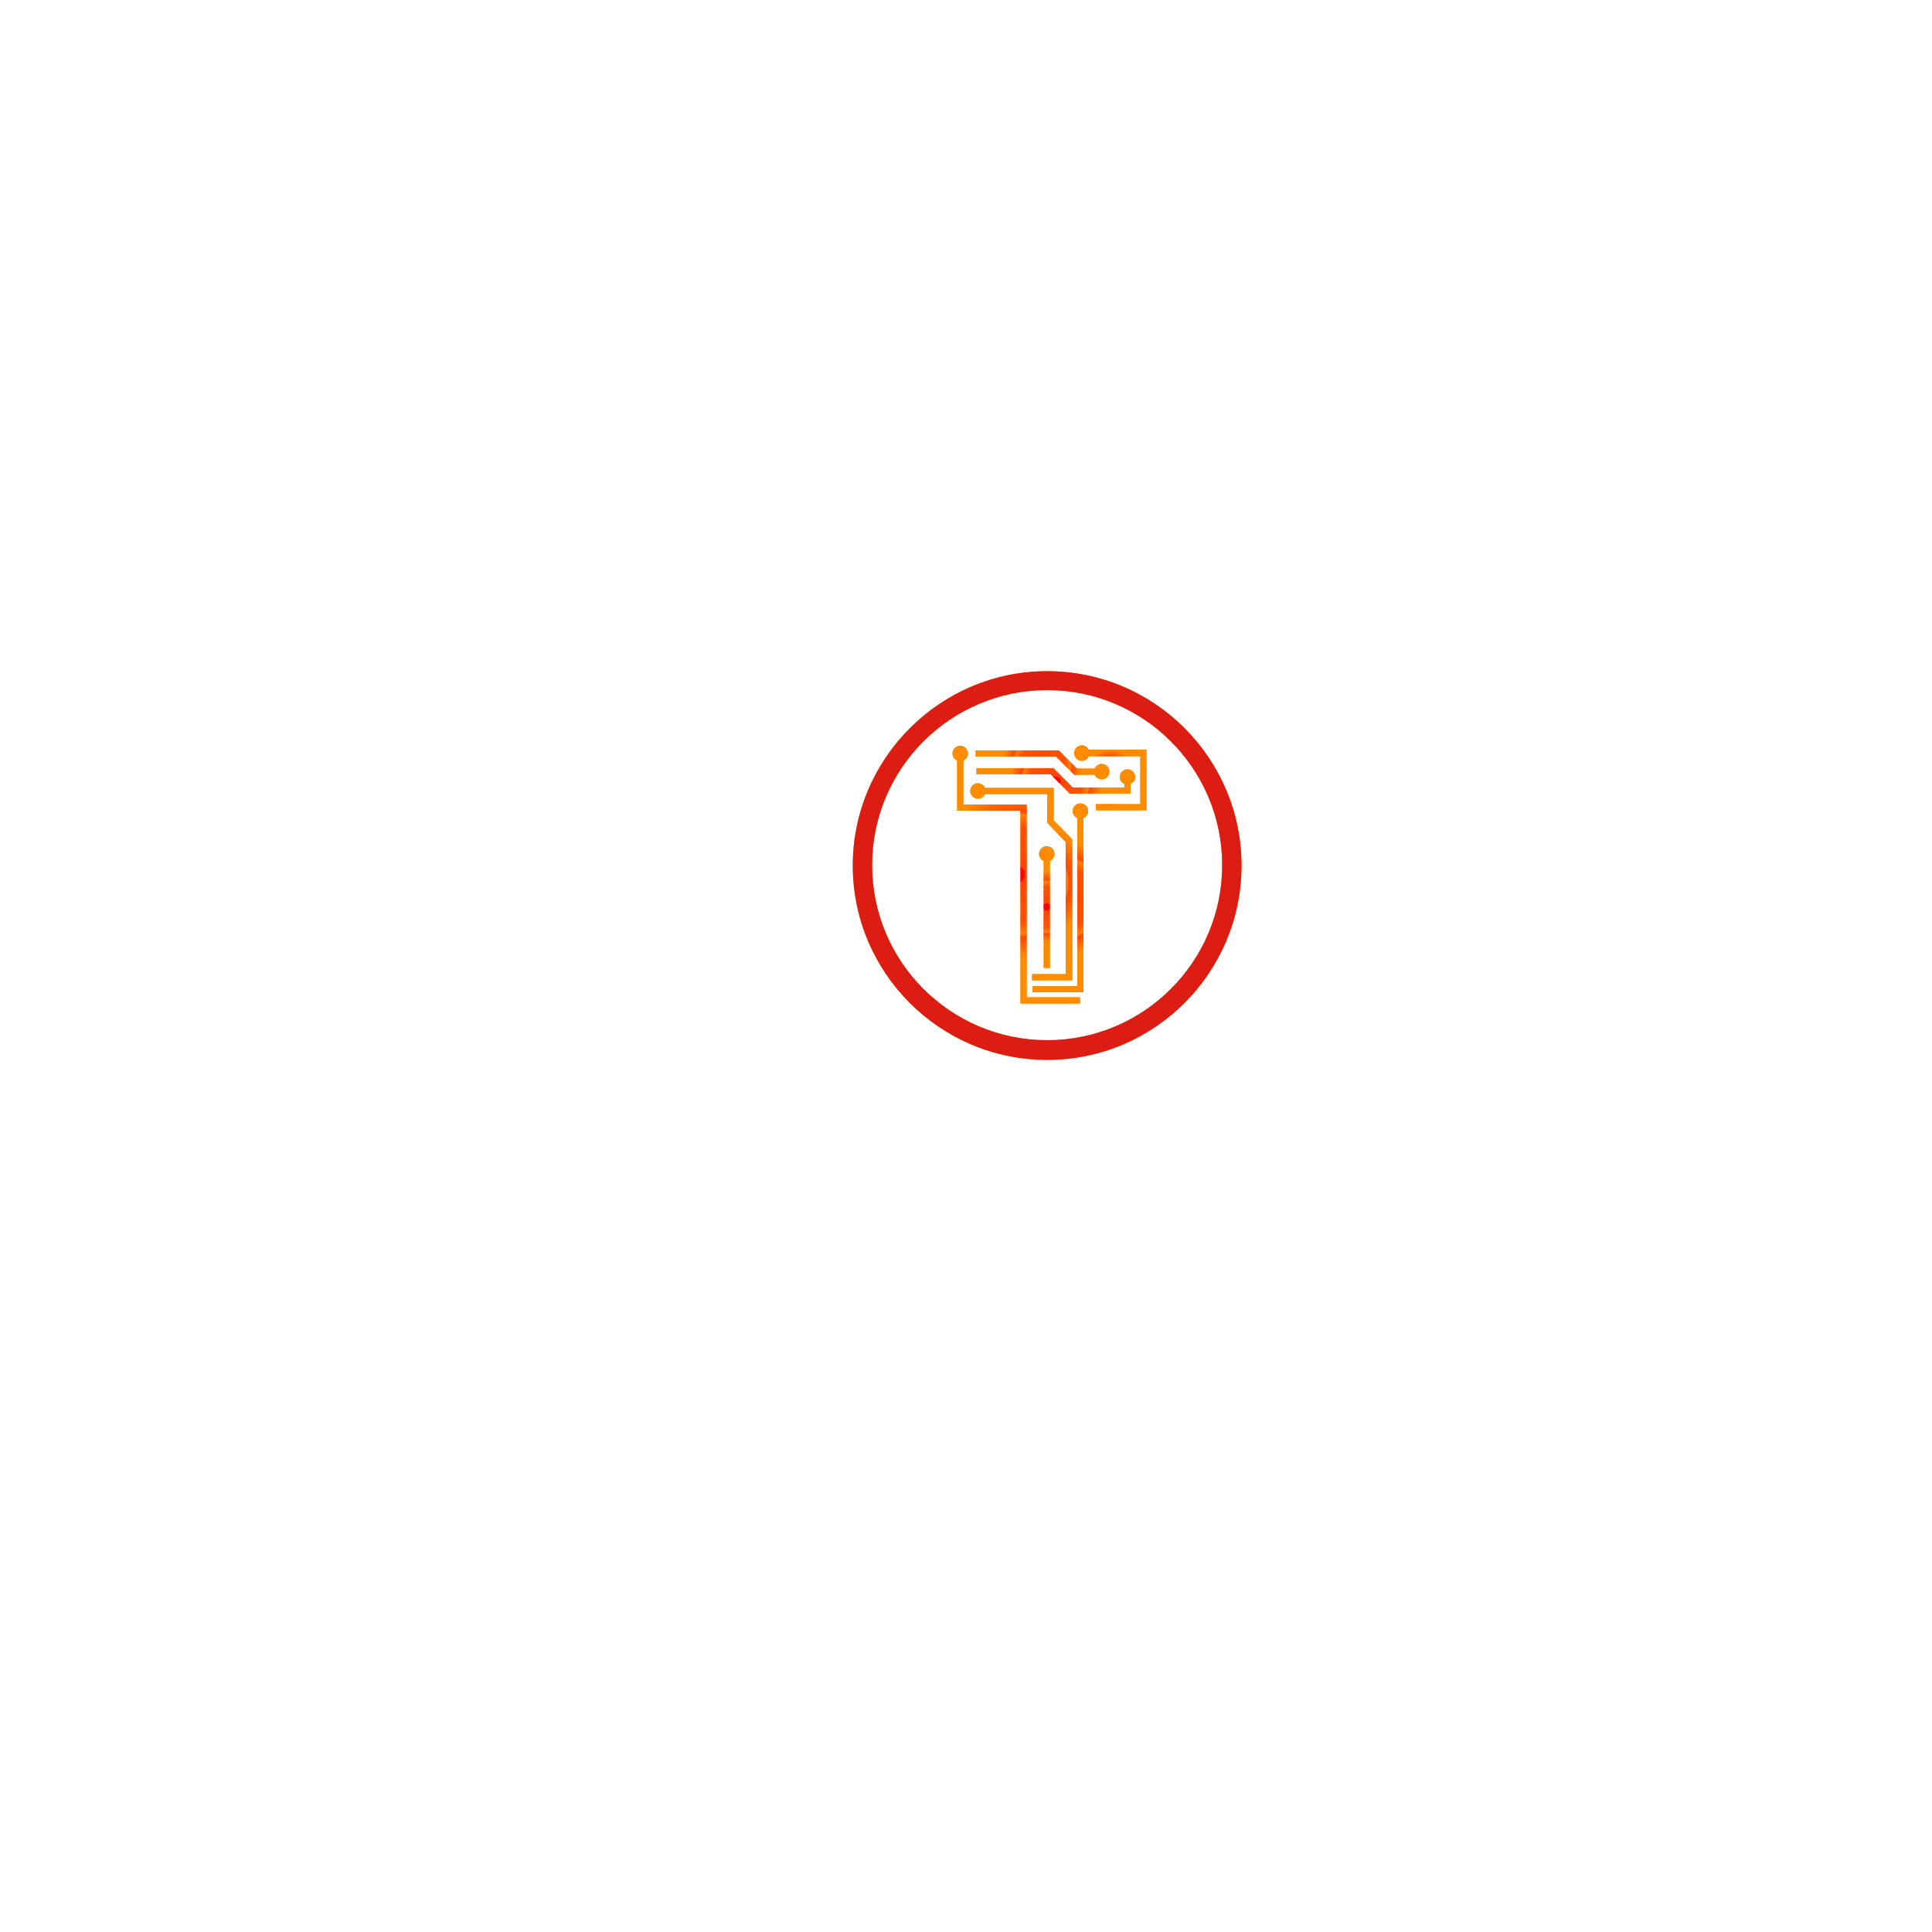
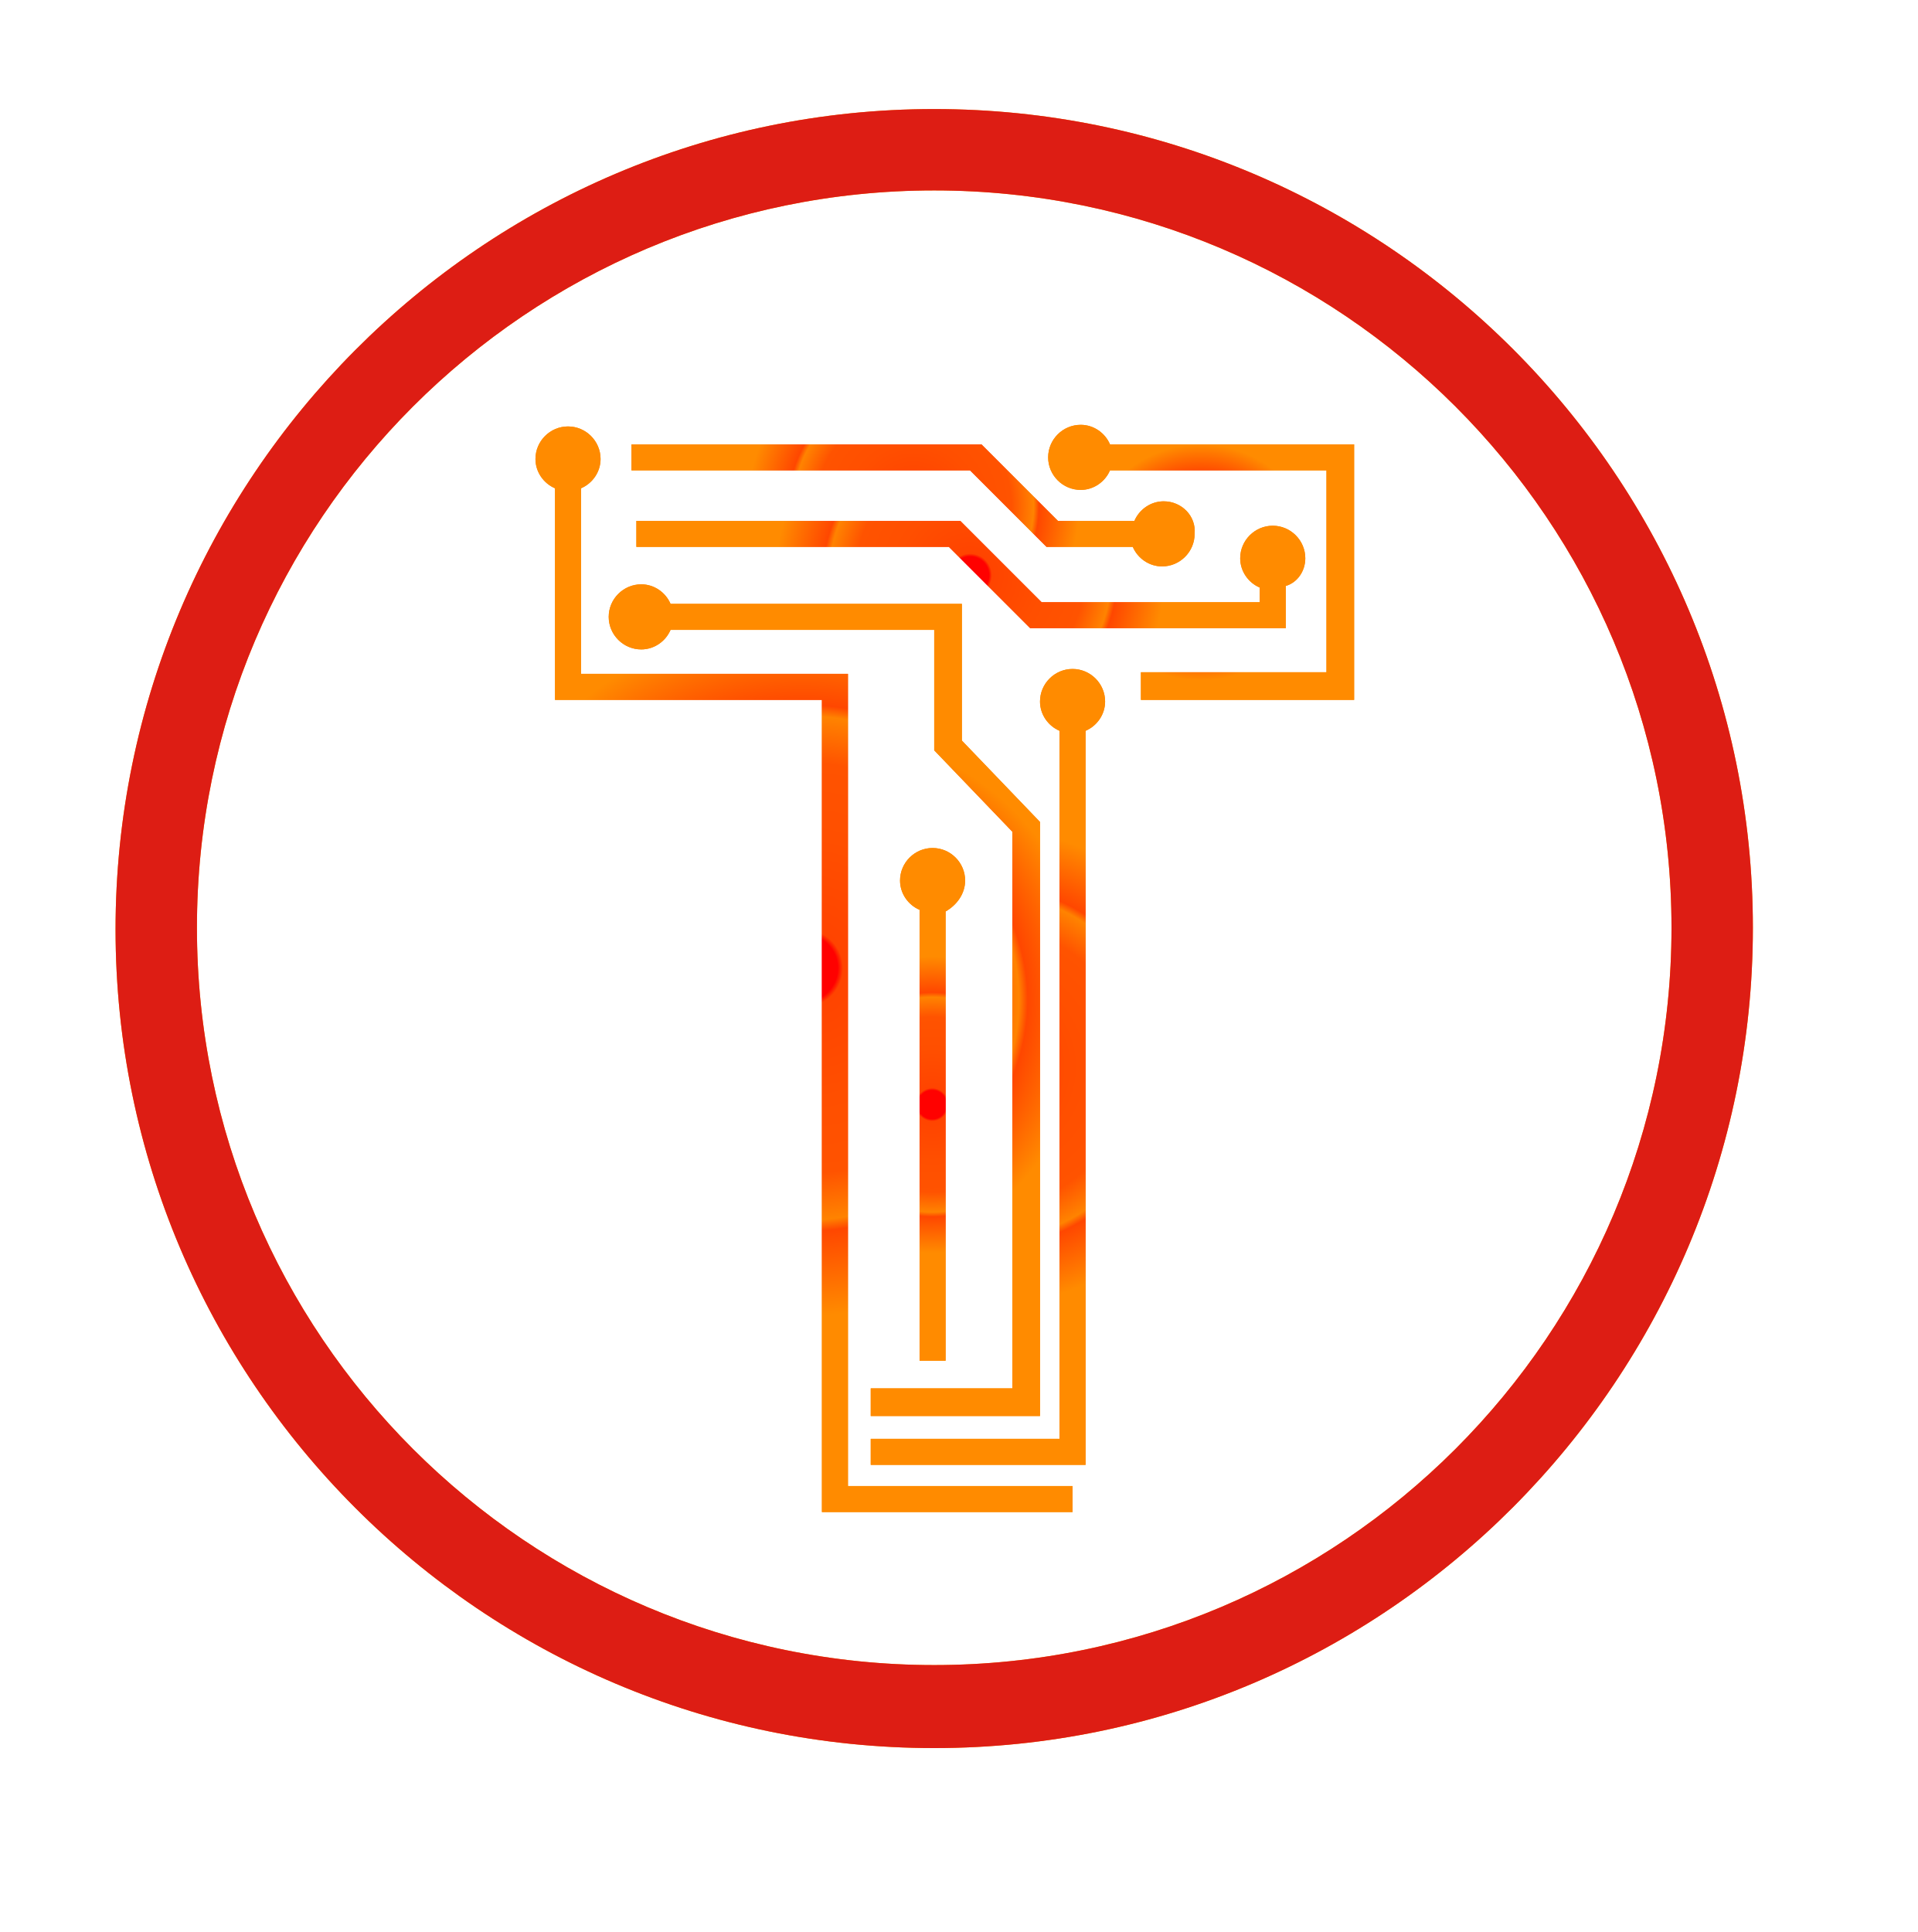
- <svg xmlns="http://www.w3.org/2000/svg" version="1.1" id="OBJECTS" x="0px" y="0px" viewBox="0 0 500 500" style="enable-background:new 0 0 500 500;" xml:space="preserve">
+ <svg xmlns="http://www.w3.org/2000/svg" version="1.1" id="OBJECTS" x="0px" y="0px" viewBox="0 0 117.8 118.7" style="enable-background:new 0 0 117.8 118.7;" xml:space="preserve">
  <style type="text/css">
	.st0{fill:url(#SVGID_1_);}
	.st1{fill:url(#SVGID_2_);}
	.st2{fill:url(#SVGID_3_);}
	.st3{fill:url(#SVGID_4_);}
	.st4{fill:url(#SVGID_5_);}
	.st5{fill:url(#SVGID_6_);}
	.st6{fill:url(#SVGID_7_);}
	.st7{fill:url(#SVGID_8_);}
	.st8{fill:url(#SVGID_9_);}
	.st9{fill:url(#SVGID_10_);}
	.st10{fill:url(#SVGID_11_);}
	.st11{fill:url(#SVGID_12_);}
	.st12{fill:url(#SVGID_13_);}
	.st13{fill:url(#SVGID_14_);}
	.st14{fill:url(#SVGID_15_);}
	.st15{fill:#DD1D14;}
</style>
  <g>
    <g>
      <g>
-         <radialGradient id="SVGID_1_" cx="274.355" cy="232.369" r="18.047" gradientUnits="userSpaceOnUse">
+         <radialGradient id="SVGID_1_" cx="60.744" cy="65.54" r="18.047" gradientUnits="userSpaceOnUse">
          <stop offset="7.845374e-02" style="stop-color:#FF0100" />
          <stop offset="9.100402e-02" style="stop-color:#FF4400" />
          <stop offset="0.307" style="stop-color:#FF4F00" />
          <stop offset="0.479" style="stop-color:#FF5300" />
          <stop offset="0.588" style="stop-color:#FF8300" />
          <stop offset="0.614" style="stop-color:#FF4700" />
          <stop offset="0.811" style="stop-color:#FF8B00" />
        </radialGradient>
-         <path class="st0" d="M281.6,209.9c0-1.1-0.9-2-2-2c-1.1,0-2,0.9-2,2c0,0.8,0.5,1.5,1.2,1.8v43.5h-11.6v1.6h13.2v-45.1     C281.1,211.4,281.6,210.7,281.6,209.9z" />
-         <radialGradient id="SVGID_2_" cx="274.355" cy="232.369" r="18.047" gradientUnits="userSpaceOnUse">
+         <path class="st0" d="M67.9,43.1c0-1.1-0.9-2-2-2c-1.1,0-2,0.9-2,2c0,0.8,0.5,1.5,1.2,1.8v43.5H53.5V90h13.2V44.9     C67.4,44.6,67.9,43.9,67.9,43.1z" />
+         <radialGradient id="SVGID_2_" cx="60.744" cy="65.54" r="18.047" gradientUnits="userSpaceOnUse">
          <stop offset="7.845374e-02" style="stop-color:#FF0100" />
          <stop offset="9.100402e-02" style="stop-color:#FF4400" />
          <stop offset="0.307" style="stop-color:#FF4F00" />
          <stop offset="0.479" style="stop-color:#FF5300" />
          <stop offset="0.588" style="stop-color:#FF8300" />
          <stop offset="0.614" style="stop-color:#FF4700" />
          <stop offset="0.811" style="stop-color:#FF8B00" />
        </radialGradient>
-         <path class="st1" d="M281.6,209.9c0-1.1-0.9-2-2-2c-1.1,0-2,0.9-2,2c0,0.8,0.5,1.5,1.2,1.8v43.5h-11.6v1.6h13.2v-45.1     C281.1,211.4,281.6,210.7,281.6,209.9z" />
-         <radialGradient id="SVGID_3_" cx="263.011" cy="226.311" r="26.336" gradientUnits="userSpaceOnUse">
+         <path class="st1" d="M67.9,43.1c0-1.1-0.9-2-2-2c-1.1,0-2,0.9-2,2c0,0.8,0.5,1.5,1.2,1.8v43.5H53.5V90h13.2V44.9     C67.4,44.6,67.9,43.9,67.9,43.1z" />
+         <radialGradient id="SVGID_3_" cx="49.4" cy="59.483" r="26.336" gradientUnits="userSpaceOnUse">
          <stop offset="7.845374e-02" style="stop-color:#FF0100" />
          <stop offset="9.100402e-02" style="stop-color:#FF4400" />
          <stop offset="0.307" style="stop-color:#FF4F00" />
          <stop offset="0.479" style="stop-color:#FF5300" />
          <stop offset="0.588" style="stop-color:#FF8300" />
          <stop offset="0.614" style="stop-color:#FF4700" />
          <stop offset="0.811" style="stop-color:#FF8B00" />
        </radialGradient>
-         <path class="st2" d="M265.7,258.1v-49.9h-16.4v-11.4c0.7-0.3,1.2-1,1.2-1.8c0-1.1-0.9-2-2-2s-2,0.9-2,2c0,0.8,0.5,1.5,1.2,1.8v13     h16.4v49.9h15.4v-1.6H265.7z" />
-         <radialGradient id="SVGID_4_" cx="263.011" cy="226.311" r="26.336" gradientUnits="userSpaceOnUse">
+         <path class="st2" d="M52.1,91.2V41.4H35.7V30c0.7-0.3,1.2-1,1.2-1.8c0-1.1-0.9-2-2-2c-1.1,0-2,0.9-2,2c0,0.8,0.5,1.5,1.2,1.8v13     h16.4v49.9h15.4v-1.6H52.1z" />
+         <radialGradient id="SVGID_4_" cx="49.4" cy="59.483" r="26.336" gradientUnits="userSpaceOnUse">
          <stop offset="7.845374e-02" style="stop-color:#FF0100" />
          <stop offset="9.100402e-02" style="stop-color:#FF4400" />
          <stop offset="0.307" style="stop-color:#FF4F00" />
          <stop offset="0.479" style="stop-color:#FF5300" />
          <stop offset="0.588" style="stop-color:#FF8300" />
          <stop offset="0.614" style="stop-color:#FF4700" />
          <stop offset="0.811" style="stop-color:#FF8B00" />
        </radialGradient>
-         <path class="st3" d="M265.7,258.1v-49.9h-16.4v-11.4c0.7-0.3,1.2-1,1.2-1.8c0-1.1-0.9-2-2-2s-2,0.9-2,2c0,0.8,0.5,1.5,1.2,1.8v13     h16.4v49.9h15.4v-1.6H265.7z" />
-         <radialGradient id="SVGID_5_" cx="287.388" cy="201.383" r="8.94" gradientUnits="userSpaceOnUse">
+         <path class="st3" d="M52.1,91.2V41.4H35.7V30c0.7-0.3,1.2-1,1.2-1.8c0-1.1-0.9-2-2-2c-1.1,0-2,0.9-2,2c0,0.8,0.5,1.5,1.2,1.8v13     h16.4v49.9h15.4v-1.6H52.1z" />
+         <radialGradient id="SVGID_5_" cx="73.777" cy="34.554" r="8.94" gradientUnits="userSpaceOnUse">
          <stop offset="7.845374e-02" style="stop-color:#FF0100" />
          <stop offset="9.100402e-02" style="stop-color:#FF4400" />
          <stop offset="0.307" style="stop-color:#FF4F00" />
          <stop offset="0.479" style="stop-color:#FF5300" />
          <stop offset="0.588" style="stop-color:#FF8300" />
          <stop offset="0.614" style="stop-color:#FF4700" />
          <stop offset="0.811" style="stop-color:#FF8B00" />
        </radialGradient>
-         <path class="st4" d="M281.8,194.1c-0.3-0.7-1-1.2-1.8-1.2c-1.1,0-2,0.9-2,2c0,1.1,0.9,2,2,2c0.8,0,1.5-0.5,1.8-1.2h13.3v12.4     h-11.5v1.6h13.1v-15.7H281.8z" />
-         <radialGradient id="SVGID_6_" cx="287.388" cy="201.383" r="8.94" gradientUnits="userSpaceOnUse">
+         <path class="st4" d="M68.2,27.3c-0.3-0.7-1-1.2-1.8-1.2c-1.1,0-2,0.9-2,2c0,1.1,0.9,2,2,2c0.8,0,1.5-0.5,1.8-1.2h13.3v12.4H70.1     V43h13.1V27.3H68.2z" />
+         <radialGradient id="SVGID_6_" cx="73.777" cy="34.554" r="8.94" gradientUnits="userSpaceOnUse">
          <stop offset="7.845374e-02" style="stop-color:#FF0100" />
          <stop offset="9.100402e-02" style="stop-color:#FF4400" />
          <stop offset="0.307" style="stop-color:#FF4F00" />
          <stop offset="0.479" style="stop-color:#FF5300" />
          <stop offset="0.588" style="stop-color:#FF8300" />
          <stop offset="0.614" style="stop-color:#FF4700" />
          <stop offset="0.811" style="stop-color:#FF8B00" />
        </radialGradient>
-         <path class="st5" d="M281.8,194.1c-0.3-0.7-1-1.2-1.8-1.2c-1.1,0-2,0.9-2,2c0,1.1,0.9,2,2,2c0.8,0,1.5-0.5,1.8-1.2h13.3v12.4     h-11.5v1.6h13.1v-15.7H281.8z" />
-         <radialGradient id="SVGID_7_" cx="269.748" cy="197.911" r="12.545" gradientUnits="userSpaceOnUse">
+         <path class="st5" d="M68.2,27.3c-0.3-0.7-1-1.2-1.8-1.2c-1.1,0-2,0.9-2,2c0,1.1,0.9,2,2,2c0.8,0,1.5-0.5,1.8-1.2h13.3v12.4H70.1     V43h13.1V27.3H68.2z" />
+         <radialGradient id="SVGID_7_" cx="56.137" cy="31.082" r="12.545" gradientUnits="userSpaceOnUse">
          <stop offset="7.845374e-02" style="stop-color:#FF0100" />
          <stop offset="9.100402e-02" style="stop-color:#FF4400" />
          <stop offset="0.307" style="stop-color:#FF4F00" />
          <stop offset="0.479" style="stop-color:#FF5300" />
          <stop offset="0.588" style="stop-color:#FF8300" />
          <stop offset="0.614" style="stop-color:#FF4700" />
          <stop offset="0.811" style="stop-color:#FF8B00" />
        </radialGradient>
-         <path class="st6" d="M285.1,197.7c-0.8,0-1.5,0.5-1.8,1.2h-4.6l-4.7-4.7h-21.5v1.6h20.8l4.7,4.7h5.3c0.3,0.7,1,1.2,1.8,1.2     c1.1,0,2-0.9,2-2C287.1,198.6,286.2,197.7,285.1,197.7z" />
-         <radialGradient id="SVGID_8_" cx="269.748" cy="197.911" r="12.545" gradientUnits="userSpaceOnUse">
+         <path class="st6" d="M71.5,30.8c-0.8,0-1.5,0.5-1.8,1.2H65l-4.7-4.7H38.8v1.6h20.8l4.7,4.7h5.3c0.3,0.7,1,1.2,1.8,1.2     c1.1,0,2-0.9,2-2C73.5,31.7,72.6,30.8,71.5,30.8z" />
+         <radialGradient id="SVGID_8_" cx="56.137" cy="31.082" r="12.545" gradientUnits="userSpaceOnUse">
          <stop offset="7.845374e-02" style="stop-color:#FF0100" />
          <stop offset="9.100402e-02" style="stop-color:#FF4400" />
          <stop offset="0.307" style="stop-color:#FF4F00" />
          <stop offset="0.479" style="stop-color:#FF5300" />
          <stop offset="0.588" style="stop-color:#FF8300" />
          <stop offset="0.614" style="stop-color:#FF4700" />
          <stop offset="0.811" style="stop-color:#FF8B00" />
        </radialGradient>
-         <path class="st7" d="M285.1,197.7c-0.8,0-1.5,0.5-1.8,1.2h-4.6l-4.7-4.7h-21.5v1.6h20.8l4.7,4.7h5.3c0.3,0.7,1,1.2,1.8,1.2     c1.1,0,2-0.9,2-2C287.1,198.6,286.2,197.7,285.1,197.7z" />
-         <radialGradient id="SVGID_9_" cx="264.258" cy="228.283" r="20.349" gradientUnits="userSpaceOnUse">
+         <path class="st7" d="M71.5,30.8c-0.8,0-1.5,0.5-1.8,1.2H65l-4.7-4.7H38.8v1.6h20.8l4.7,4.7h5.3c0.3,0.7,1,1.2,1.8,1.2     c1.1,0,2-0.9,2-2C73.5,31.7,72.6,30.8,71.5,30.8z" />
+         <radialGradient id="SVGID_9_" cx="50.647" cy="61.455" r="20.349" gradientUnits="userSpaceOnUse">
          <stop offset="7.845374e-02" style="stop-color:#FF0100" />
          <stop offset="9.100402e-02" style="stop-color:#FF4400" />
          <stop offset="0.307" style="stop-color:#FF4F00" />
          <stop offset="0.479" style="stop-color:#FF5300" />
          <stop offset="0.588" style="stop-color:#FF8300" />
          <stop offset="0.614" style="stop-color:#FF4700" />
          <stop offset="0.811" style="stop-color:#FF8B00" />
        </radialGradient>
-         <path class="st8" d="M272.7,212.3v-8.4h-17.8c-0.3-0.7-1-1.2-1.8-1.2c-1.1,0-2,0.9-2,2c0,1.1,0.9,2,2,2c0.8,0,1.5-0.5,1.8-1.2     H271v7.4l4.8,5v34.2h-8.7v1.6h10.4v-36.5L272.7,212.3z" />
-         <radialGradient id="SVGID_10_" cx="264.258" cy="228.283" r="20.349" gradientUnits="userSpaceOnUse">
+         <path class="st8" d="M59.1,45.5v-8.4H41.2c-0.3-0.7-1-1.2-1.8-1.2c-1.1,0-2,0.9-2,2c0,1.1,0.9,2,2,2c0.8,0,1.5-0.5,1.8-1.2h16.2     v7.4l4.8,5v34.2h-8.7V87h10.4V50.5L59.1,45.5z" />
+         <radialGradient id="SVGID_10_" cx="50.647" cy="61.455" r="20.349" gradientUnits="userSpaceOnUse">
          <stop offset="7.845374e-02" style="stop-color:#FF0100" />
          <stop offset="9.100402e-02" style="stop-color:#FF4400" />
          <stop offset="0.307" style="stop-color:#FF4F00" />
          <stop offset="0.479" style="stop-color:#FF5300" />
          <stop offset="0.588" style="stop-color:#FF8300" />
          <stop offset="0.614" style="stop-color:#FF4700" />
          <stop offset="0.811" style="stop-color:#FF8B00" />
        </radialGradient>
-         <path class="st9" d="M272.7,212.3v-8.4h-17.8c-0.3-0.7-1-1.2-1.8-1.2c-1.1,0-2,0.9-2,2c0,1.1,0.9,2,2,2c0.8,0,1.5-0.5,1.8-1.2     H271v7.4l4.8,5v34.2h-8.7v1.6h10.4v-36.5L272.7,212.3z" />
-         <radialGradient id="SVGID_11_" cx="273.218" cy="202.177" r="14.716" gradientUnits="userSpaceOnUse">
+         <path class="st9" d="M59.1,45.5v-8.4H41.2c-0.3-0.7-1-1.2-1.8-1.2c-1.1,0-2,0.9-2,2c0,1.1,0.9,2,2,2c0.8,0,1.5-0.5,1.8-1.2h16.2     v7.4l4.8,5v34.2h-8.7V87h10.4V50.5L59.1,45.5z" />
+         <radialGradient id="SVGID_11_" cx="59.607" cy="35.348" r="14.716" gradientUnits="userSpaceOnUse">
          <stop offset="7.845374e-02" style="stop-color:#FF0100" />
          <stop offset="9.100402e-02" style="stop-color:#FF4400" />
          <stop offset="0.307" style="stop-color:#FF4F00" />
          <stop offset="0.479" style="stop-color:#FF5300" />
          <stop offset="0.588" style="stop-color:#FF8300" />
          <stop offset="0.614" style="stop-color:#FF4700" />
          <stop offset="0.811" style="stop-color:#FF8B00" />
        </radialGradient>
-         <path class="st10" d="M293.8,201.1c0-1.1-0.9-2-2-2c-1.1,0-2,0.9-2,2c0,0.8,0.5,1.5,1.2,1.8v0.9h-13.4l-5-5h-19.9v1.6h19.2l5,5     h15.7v-2.6C293.3,202.6,293.8,201.9,293.8,201.1z" />
-         <radialGradient id="SVGID_12_" cx="273.218" cy="202.177" r="14.716" gradientUnits="userSpaceOnUse">
+         <path class="st10" d="M80.2,34.3c0-1.1-0.9-2-2-2c-1.1,0-2,0.9-2,2c0,0.8,0.5,1.5,1.2,1.8V37H64l-5-5H39.1v1.6h19.2l5,5H79v-2.6     C79.7,35.8,80.2,35.1,80.2,34.3z" />
+         <radialGradient id="SVGID_12_" cx="59.607" cy="35.348" r="14.716" gradientUnits="userSpaceOnUse">
          <stop offset="7.845374e-02" style="stop-color:#FF0100" />
          <stop offset="9.100402e-02" style="stop-color:#FF4400" />
          <stop offset="0.307" style="stop-color:#FF4F00" />
          <stop offset="0.479" style="stop-color:#FF5300" />
          <stop offset="0.588" style="stop-color:#FF8300" />
          <stop offset="0.614" style="stop-color:#FF4700" />
          <stop offset="0.811" style="stop-color:#FF8B00" />
        </radialGradient>
-         <path class="st11" d="M293.8,201.1c0-1.1-0.9-2-2-2c-1.1,0-2,0.9-2,2c0,0.8,0.5,1.5,1.2,1.8v0.9h-13.4l-5-5h-19.9v1.6h19.2l5,5     h15.7v-2.6C293.3,202.6,293.8,201.9,293.8,201.1z" />
-         <radialGradient id="SVGID_13_" cx="270.884" cy="234.695" r="11.227" gradientUnits="userSpaceOnUse">
+         <path class="st11" d="M80.2,34.3c0-1.1-0.9-2-2-2c-1.1,0-2,0.9-2,2c0,0.8,0.5,1.5,1.2,1.8V37H64l-5-5H39.1v1.6h19.2l5,5H79v-2.6     C79.7,35.8,80.2,35.1,80.2,34.3z" />
+         <radialGradient id="SVGID_13_" cx="57.273" cy="67.866" r="11.227" gradientUnits="userSpaceOnUse">
          <stop offset="7.845374e-02" style="stop-color:#FF0100" />
          <stop offset="9.100402e-02" style="stop-color:#FF4400" />
          <stop offset="0.307" style="stop-color:#FF4F00" />
          <stop offset="0.479" style="stop-color:#FF5300" />
          <stop offset="0.588" style="stop-color:#FF8300" />
          <stop offset="0.614" style="stop-color:#FF4700" />
          <stop offset="0.811" style="stop-color:#FF8B00" />
        </radialGradient>
-         <path class="st12" d="M272.9,221c0-1.1-0.9-2-2-2c-1.1,0-2,0.9-2,2c0,0.8,0.5,1.5,1.2,1.8v27.7h1.6v-27.7     C272.4,222.5,272.9,221.8,272.9,221z" />
-         <radialGradient id="SVGID_14_" cx="270.884" cy="234.695" r="11.227" gradientUnits="userSpaceOnUse">
+         <path class="st12" d="M59.3,54.1c0-1.1-0.9-2-2-2c-1.1,0-2,0.9-2,2c0,0.8,0.5,1.5,1.2,1.8v27.7h1.6V56     C58.8,55.6,59.3,54.9,59.3,54.1z" />
+         <radialGradient id="SVGID_14_" cx="57.273" cy="67.866" r="11.227" gradientUnits="userSpaceOnUse">
          <stop offset="7.845374e-02" style="stop-color:#FF0100" />
          <stop offset="9.100402e-02" style="stop-color:#FF4400" />
          <stop offset="0.307" style="stop-color:#FF4F00" />
          <stop offset="0.479" style="stop-color:#FF5300" />
          <stop offset="0.588" style="stop-color:#FF8300" />
          <stop offset="0.614" style="stop-color:#FF4700" />
          <stop offset="0.811" style="stop-color:#FF8B00" />
        </radialGradient>
-         <path class="st13" d="M272.9,221c0-1.1-0.9-2-2-2c-1.1,0-2,0.9-2,2c0,0.8,0.5,1.5,1.2,1.8v27.7h1.6v-27.7     C272.4,222.5,272.9,221.8,272.9,221z" />
+         <path class="st13" d="M59.3,54.1c0-1.1-0.9-2-2-2c-1.1,0-2,0.9-2,2c0,0.8,0.5,1.5,1.2,1.8v27.7h1.6V56     C58.8,55.6,59.3,54.9,59.3,54.1z" />
      </g>
      <g>
-         <radialGradient id="SVGID_15_" cx="271.015" cy="223.919" r="50.348" gradientUnits="userSpaceOnUse">
+         <radialGradient id="SVGID_15_" cx="57.404" cy="57.09" r="50.348" gradientUnits="userSpaceOnUse">
          <stop offset="7.845374e-02" style="stop-color:#FF0100" />
          <stop offset="9.100402e-02" style="stop-color:#FF4400" />
          <stop offset="0.307" style="stop-color:#FF4F00" />
          <stop offset="0.479" style="stop-color:#FF5300" />
          <stop offset="0.588" style="stop-color:#FF8300" />
          <stop offset="0.614" style="stop-color:#FF4700" />
          <stop offset="0.811" style="stop-color:#FF8B00" />
        </radialGradient>
-         <path class="st14" d="M271,274.3c-27.8,0-50.3-22.6-50.3-50.3s22.6-50.3,50.3-50.3c27.8,0,50.3,22.6,50.3,50.3     S298.8,274.3,271,274.3z M271,178.6c-25,0-45.3,20.3-45.3,45.3s20.3,45.3,45.3,45.3s45.3-20.3,45.3-45.3S296,178.6,271,178.6z" />
+         <path class="st14" d="M57.4,107.4c-27.8,0-50.3-22.6-50.3-50.3S29.6,6.7,57.4,6.7c27.8,0,50.3,22.6,50.3,50.3     S85.2,107.4,57.4,107.4z M57.4,11.7c-25,0-45.3,20.3-45.3,45.3s20.3,45.3,45.3,45.3s45.3-20.3,45.3-45.3S82.4,11.7,57.4,11.7z" />
      </g>
      <g>
-         <path class="st15" d="M271,274.3c-27.8,0-50.3-22.6-50.3-50.3s22.6-50.3,50.3-50.3c27.8,0,50.3,22.6,50.3,50.3     S298.8,274.3,271,274.3z M271,178.6c-25,0-45.3,20.3-45.3,45.3s20.3,45.3,45.3,45.3s45.3-20.3,45.3-45.3S296,178.6,271,178.6z" />
+         <path class="st15" d="M57.4,107.4c-27.8,0-50.3-22.6-50.3-50.3S29.6,6.7,57.4,6.7c27.8,0,50.3,22.6,50.3,50.3     S85.2,107.4,57.4,107.4z M57.4,11.7c-25,0-45.3,20.3-45.3,45.3s20.3,45.3,45.3,45.3s45.3-20.3,45.3-45.3S82.4,11.7,57.4,11.7z" />
      </g>
    </g>
  </g>
</svg>
